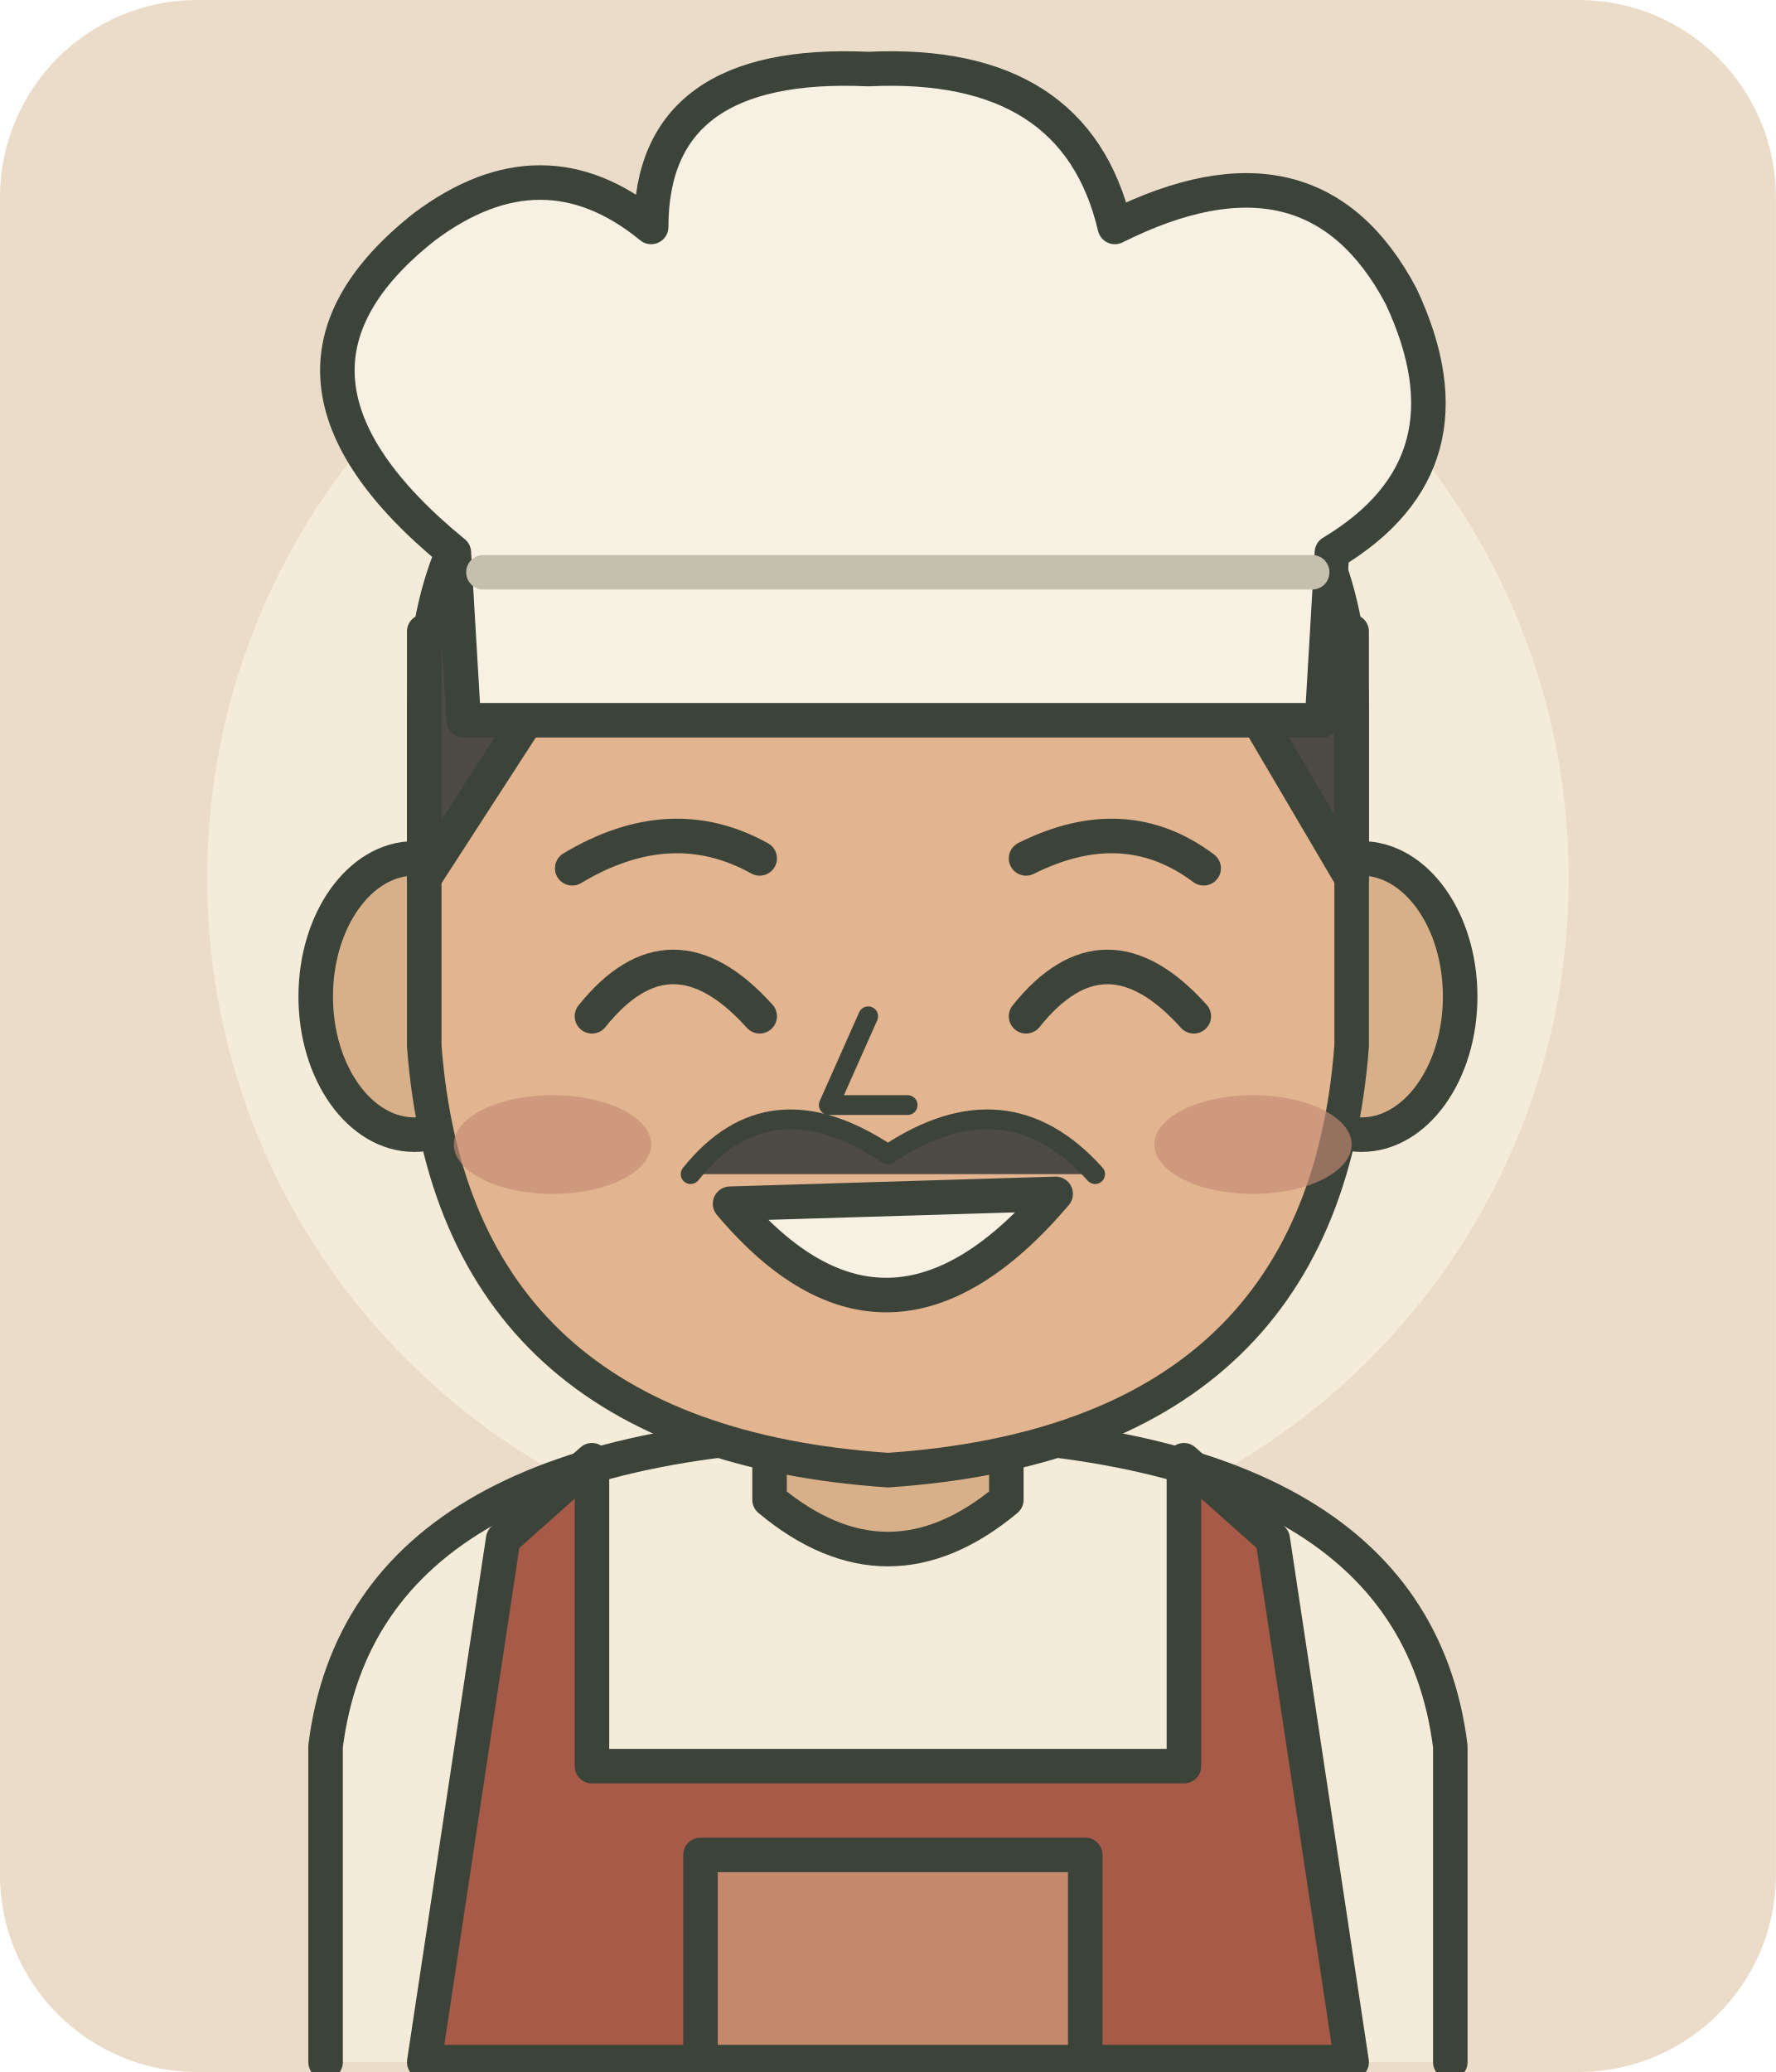
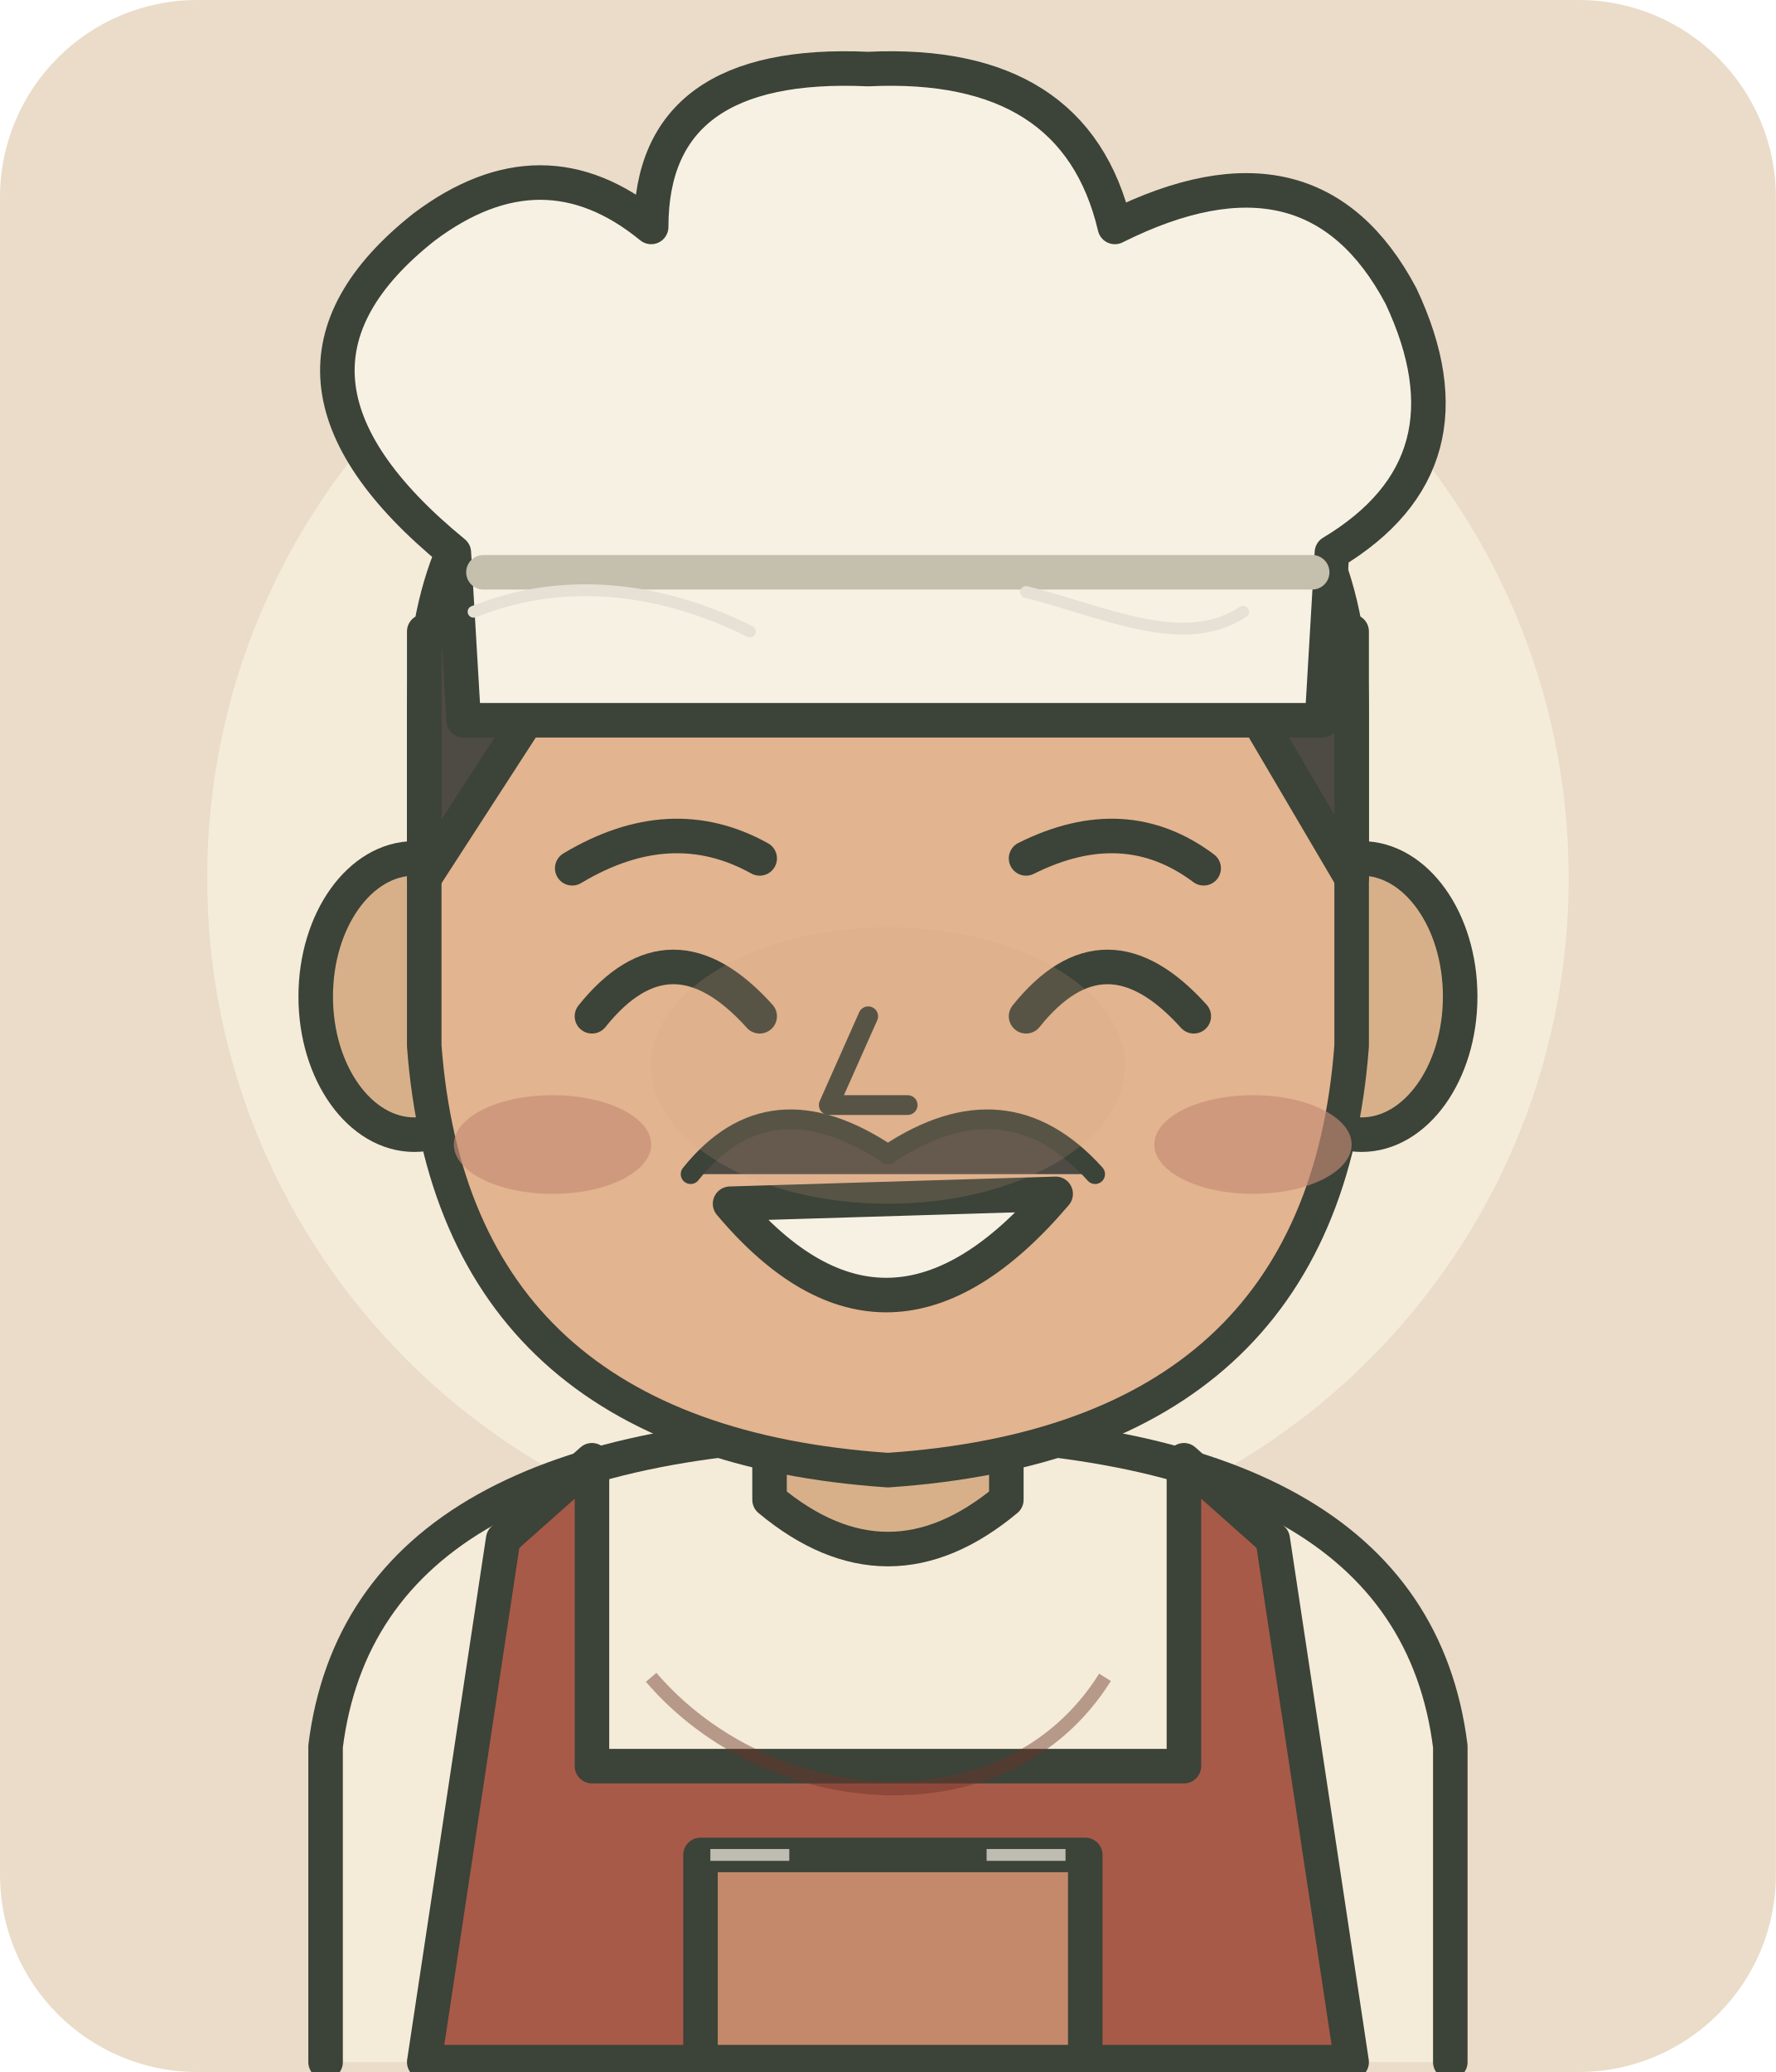
<svg xmlns="http://www.w3.org/2000/svg" viewBox="0 0 180 210">
  <rect width="180" height="210" rx="20" fill="#eadcc8" />
  <circle cx="90" cy="89" r="69" fill="#f4ecd8" />
  <g stroke="#3c4338" stroke-width="3.5" stroke-linecap="round" stroke-linejoin="round">
    <path d="M33 209v-32q4-32 57-32t57 32v32" fill="#f4ecd8" />
    <path d="M60 148v31h60v-31l9 8 8 53H43l8-53z" fill="#a85a48" />
    <path d="M71 188h39v21H71z" fill="#c4896a" />
    <path d="M78 137v15q12 10 24 0v-15" fill="#d7b08a" />
    <ellipse cx="42" cy="101" rx="10" ry="14" fill="#d7b08a" />
    <ellipse cx="138" cy="101" rx="10" ry="14" fill="#d7b08a" />
    <path d="M43 72q0-37 47-37t47 37v34q-3 40-47 43-44-3-47-43z" fill="#e2b48f" />
    <path d="M43 89V64h94v25l-10-17H54z" fill="#4e4a44" />
    <path d="M46 56Q24 38 43 23q12-9 23 0Q66 6 88 7q21-1 25 16 20-10 29 7 8 17-7 26l-1 17H47z" fill="#f7f1e4" />
    <path d="M49 58h84" fill="none" stroke="#c5c0ae" />
    <path d="M58 88q10-6 19-1m27 0q10-5 18 1" fill="none" />
    <path d="M60 103q8-10 17 0m27 0q8-10 17 0" fill="none" />
    <path d="M88 103l-4 9h8" fill="none" stroke-width="2" />
    <path d="M74 122q16 19 33-1z" fill="#f7f1e4" />
    <path d="M70 119q8-10 20-2 12-8 21 2" fill="#4e4a44" stroke-width="2" />
  </g>
  <ellipse cx="56" cy="116" rx="10" ry="5" fill="#c48a74" opacity=".65" />
  <ellipse cx="127" cy="116" rx="10" ry="5" fill="#c48a74" opacity=".65" />
+   <ellipse cx="90" cy="108" rx="24" ry="14" fill="#d2a080" opacity=".18" />
+   <path d="M66 170c12 14 36 16 46 0" fill="none" stroke="#6d3428" stroke-width="1.4" opacity=".45" />
+   <path d="M48 62c10-4 20-2 28 2M104 60c8 2 16 6 22 2" fill="none" stroke="#e7e0d4" stroke-width="1.2" stroke-linecap="round" />
+   <path d="M72 188h8M100 188h8" fill="none" stroke="#f6f1e4" stroke-width="1.2" opacity=".7" />
</svg>
